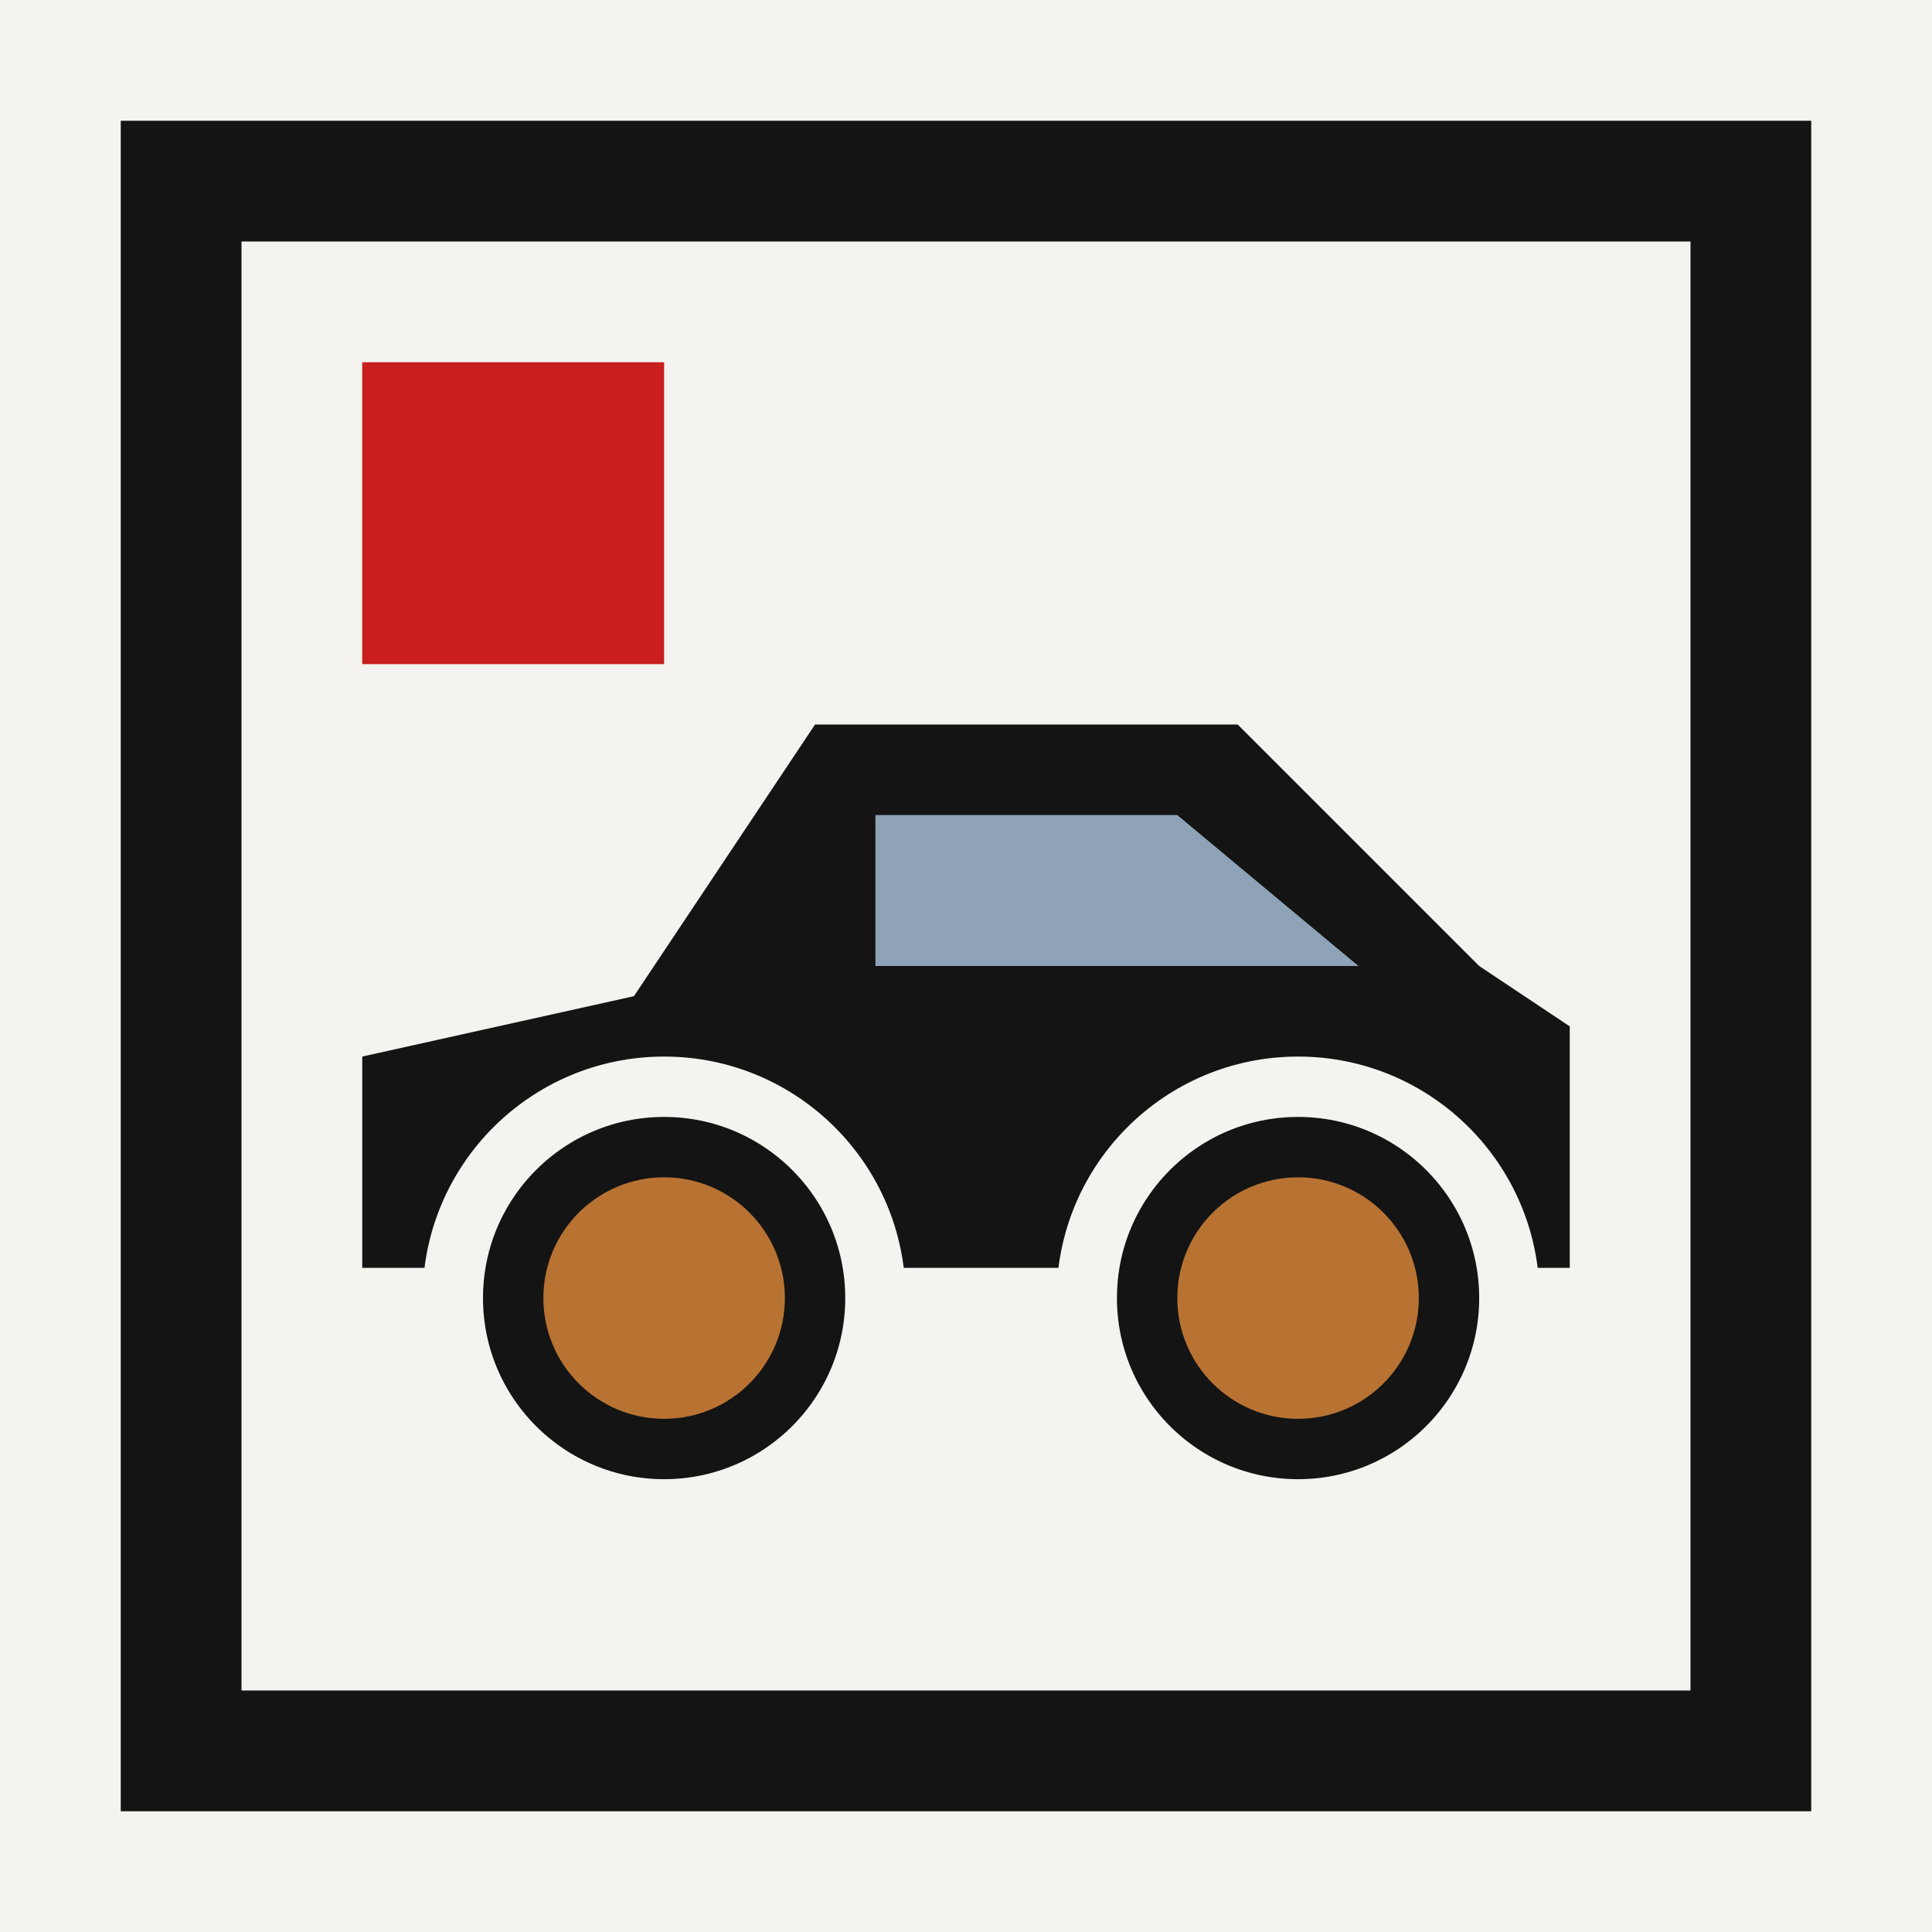
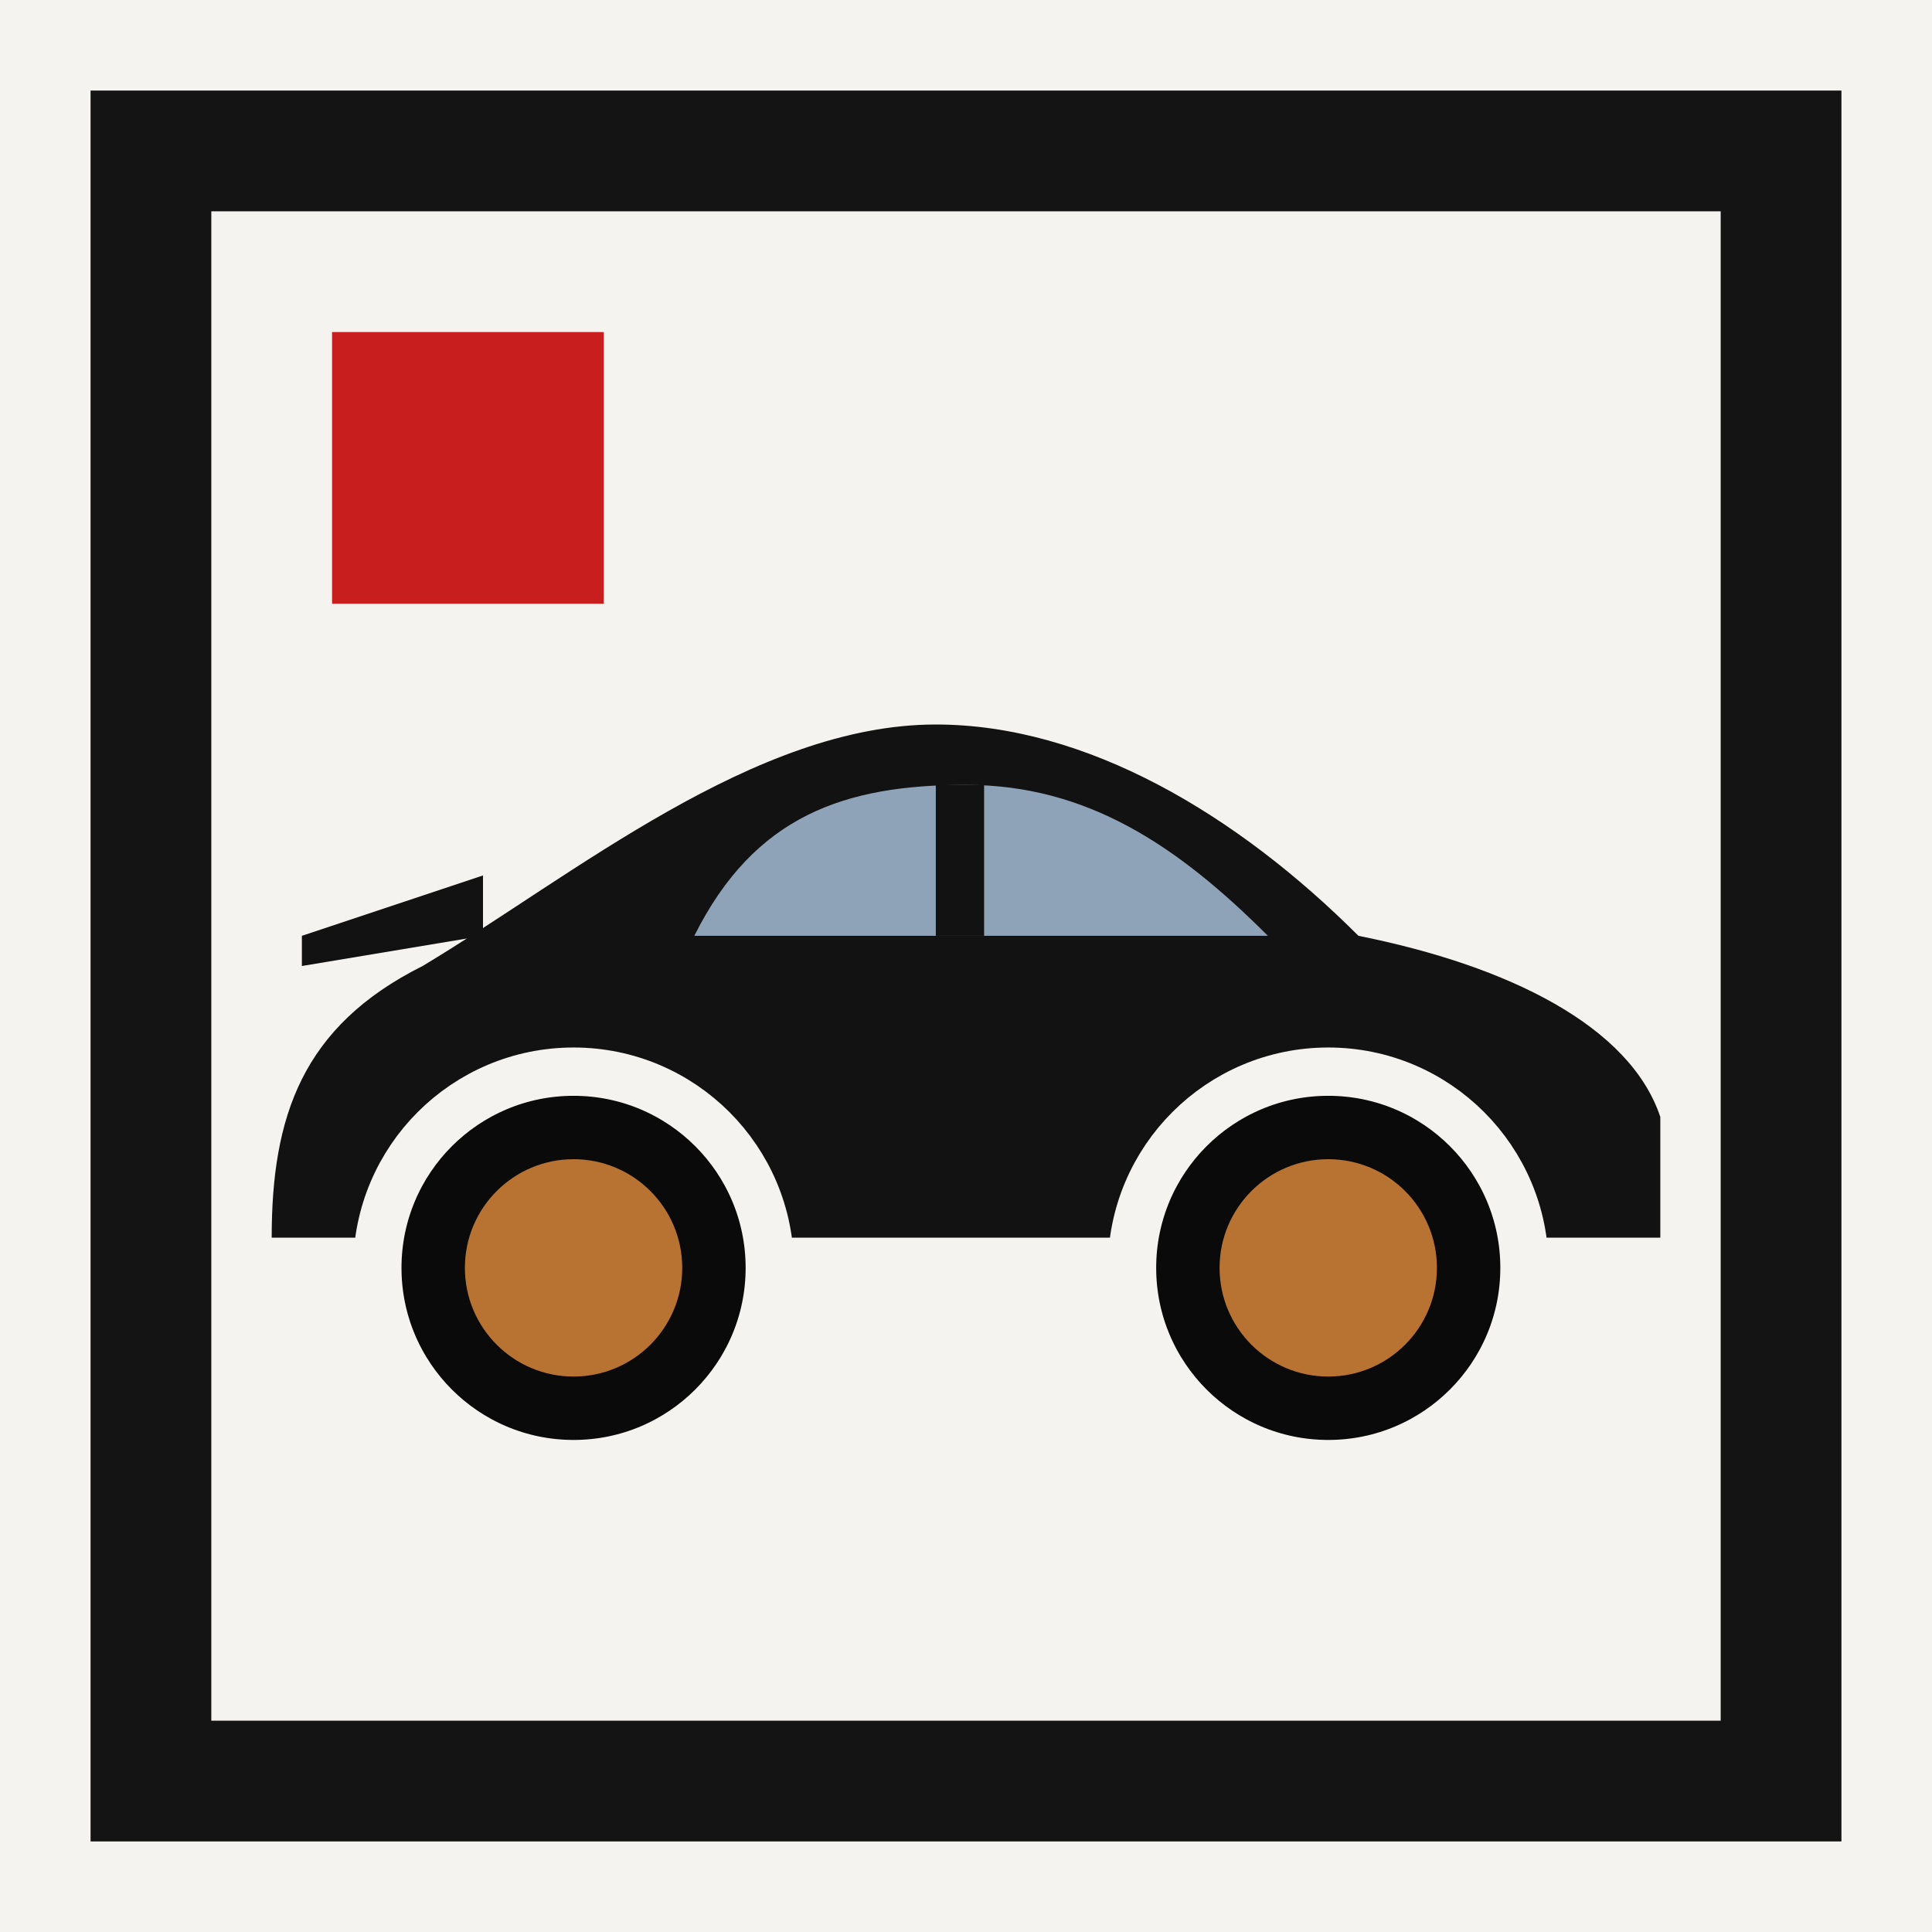
<svg xmlns="http://www.w3.org/2000/svg" viewBox="0 0 64 64" width="64" height="64">
  <rect width="64" height="64" fill="#F4F3EF" />
-   <rect x="6" y="6" width="52" height="52" fill="none" stroke="#141414" stroke-width="4" />
-   <path d="M12 42 L12 35 L21 33 L27 24 L41 24 L49 32 L52 34 L52 42 Z" fill="#141414" />
-   <path d="M29 27 L39 27 L45 32 L29 32 Z" fill="#8FA3B8" />
-   <circle cx="22" cy="43" r="7" fill="#141414" stroke="#F4F3EF" stroke-width="2" />
-   <circle cx="22" cy="43" r="4" fill="#B87333" />
-   <circle cx="43" cy="43" r="7" fill="#141414" stroke="#F4F3EF" stroke-width="2" />
-   <circle cx="43" cy="43" r="4" fill="#B87333" />
-   <rect x="12" y="12" width="10" height="10" fill="#C81E1E" />
+   <rect x="5" y="5" width="54" height="54" fill="none" stroke="#141414" stroke-width="4" />
+   <rect x="11" y="11" width="9" height="9" fill="#C81E1E" />
+   <path d="M9 41 C9 37 10 34 14 32 C19 29 25 24 31 24 C36 24 41 27 45 31 C50 32 54 34 55 37 L55 41 Z" fill="#121212" />
+   <path d="M10 31 L16 29 L16 31 L10 32 Z" fill="#121212" />
+   <path d="M23 31 C25 27 28 26 32 26 C36 26 39 28 42 31 Z" fill="#8FA3B8" />
+   <rect x="31" y="26" width="1.6" height="5" fill="#121212" />
+   <circle cx="19" cy="42" r="6.5" fill="#0A0A0A" stroke="#F4F3EF" stroke-width="1.6" />
+   <circle cx="19" cy="42" r="3.6" fill="#B87333" />
+   <circle cx="44" cy="42" r="6.5" fill="#0A0A0A" stroke="#F4F3EF" stroke-width="1.6" />
+   <circle cx="44" cy="42" r="3.6" fill="#B87333" />
</svg>
